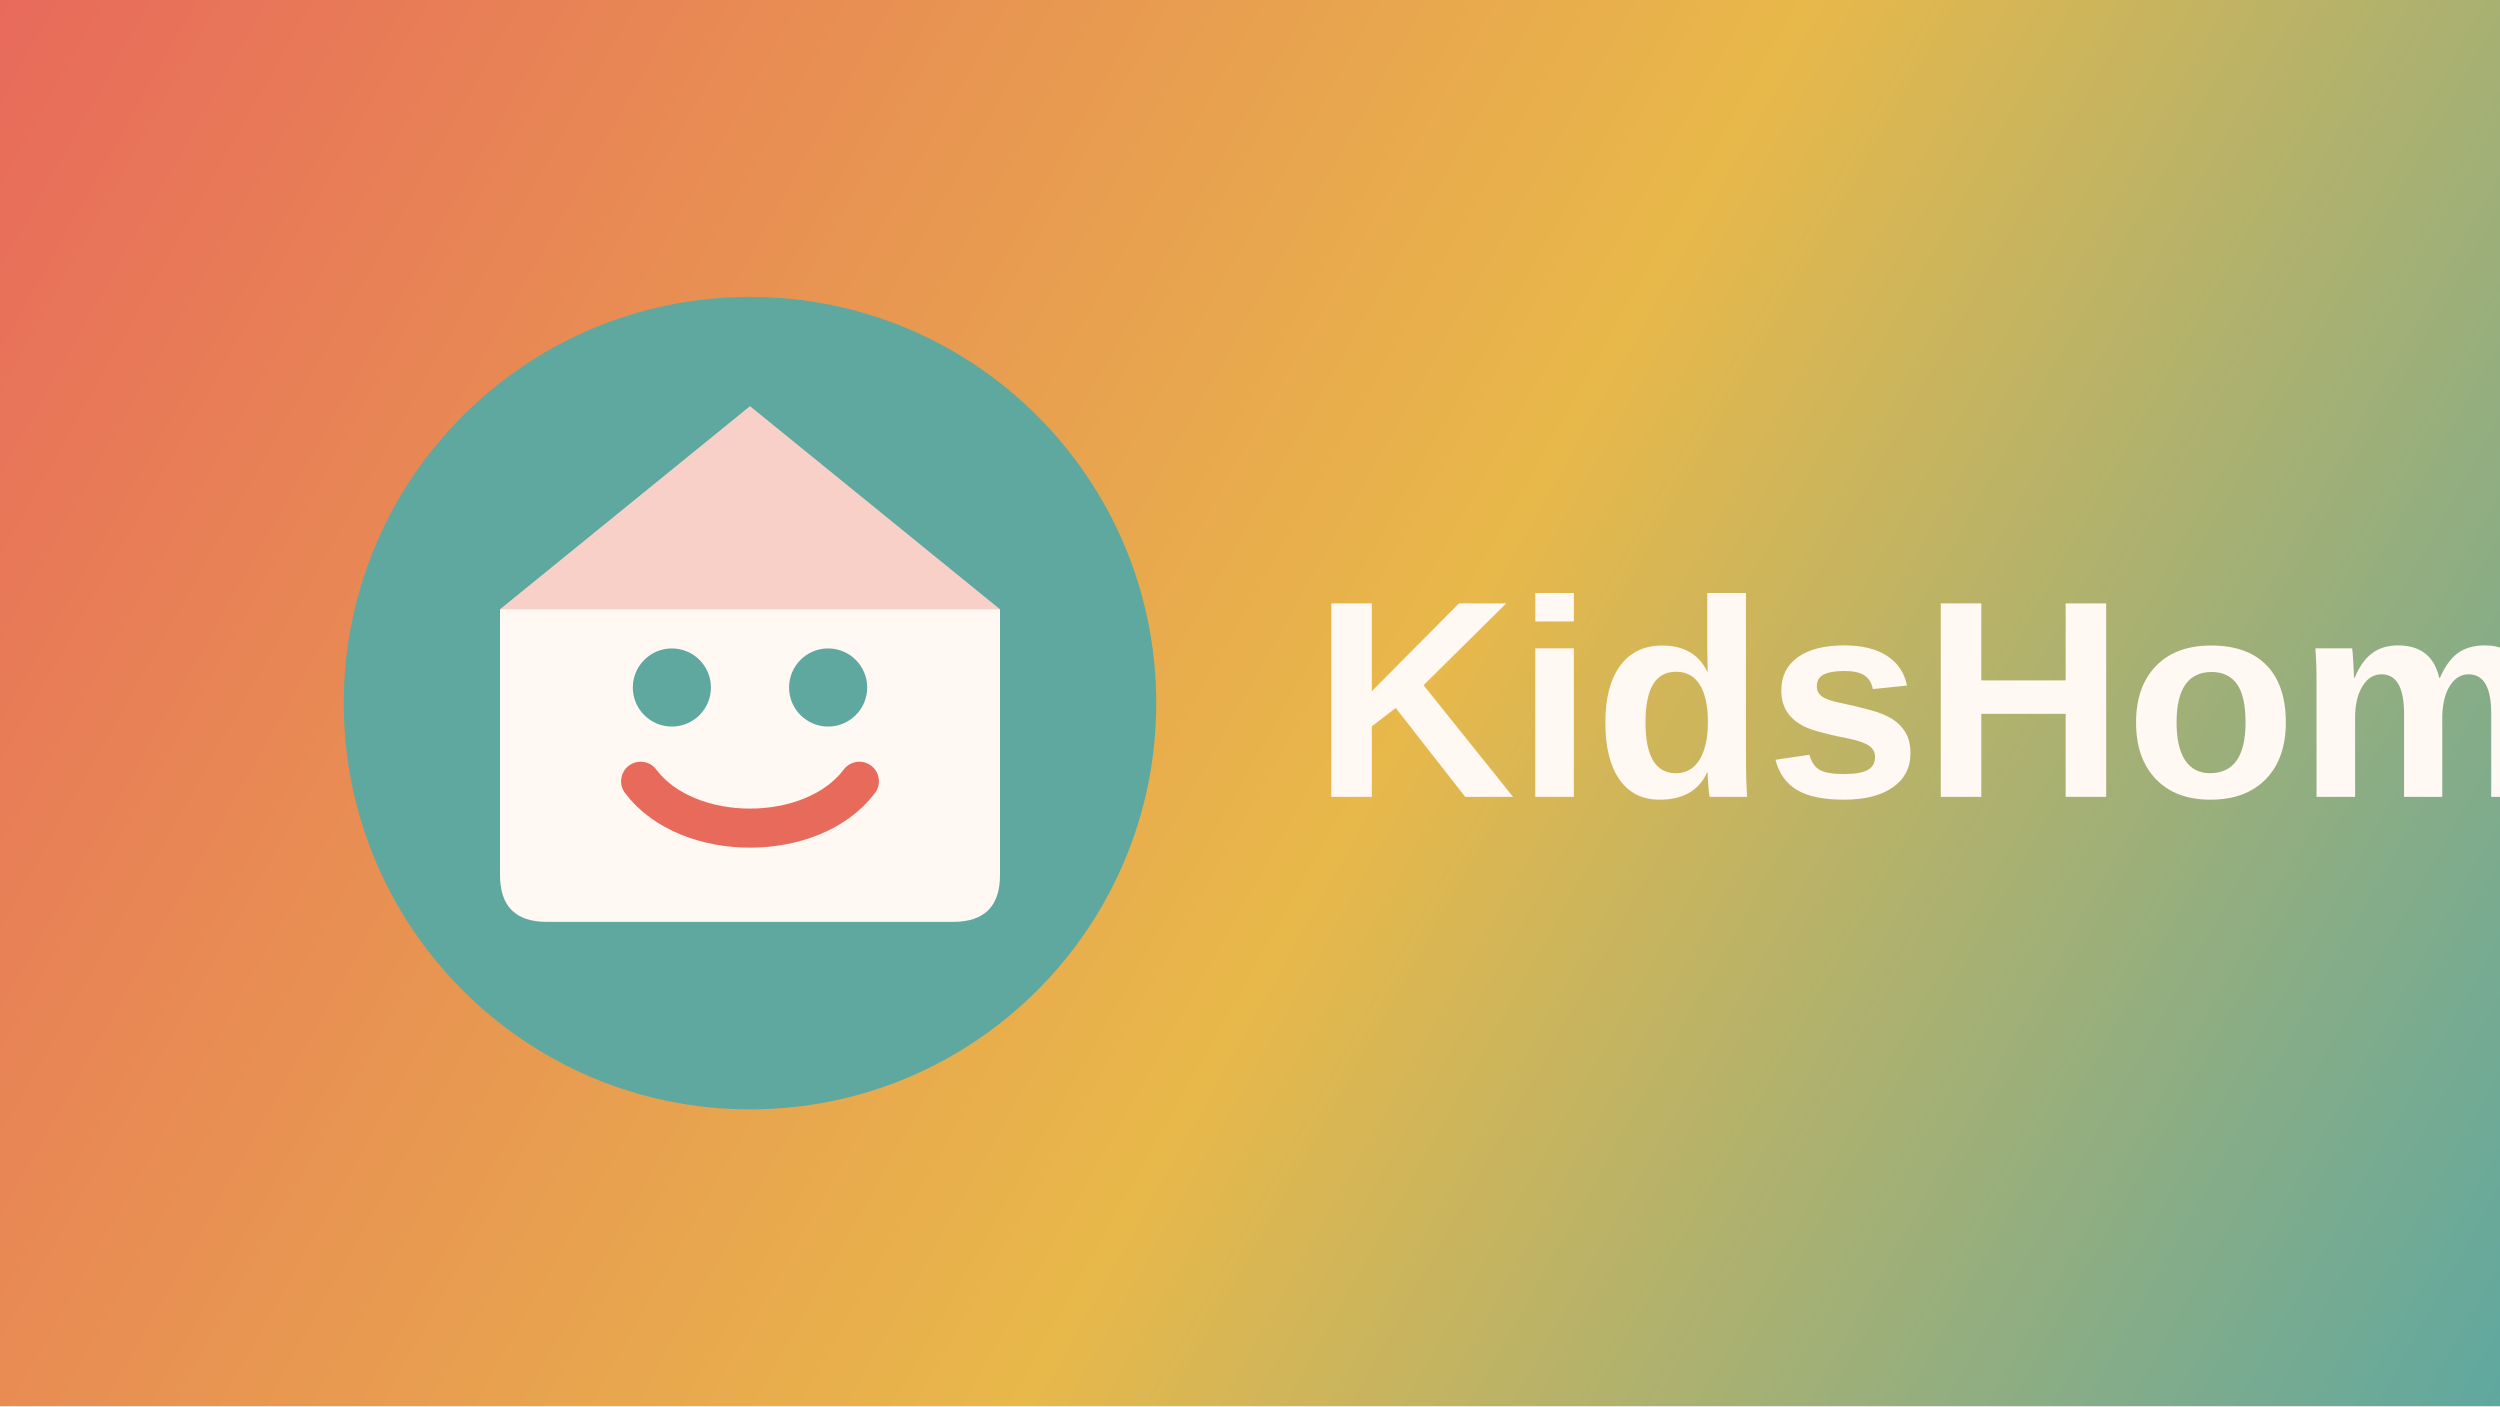
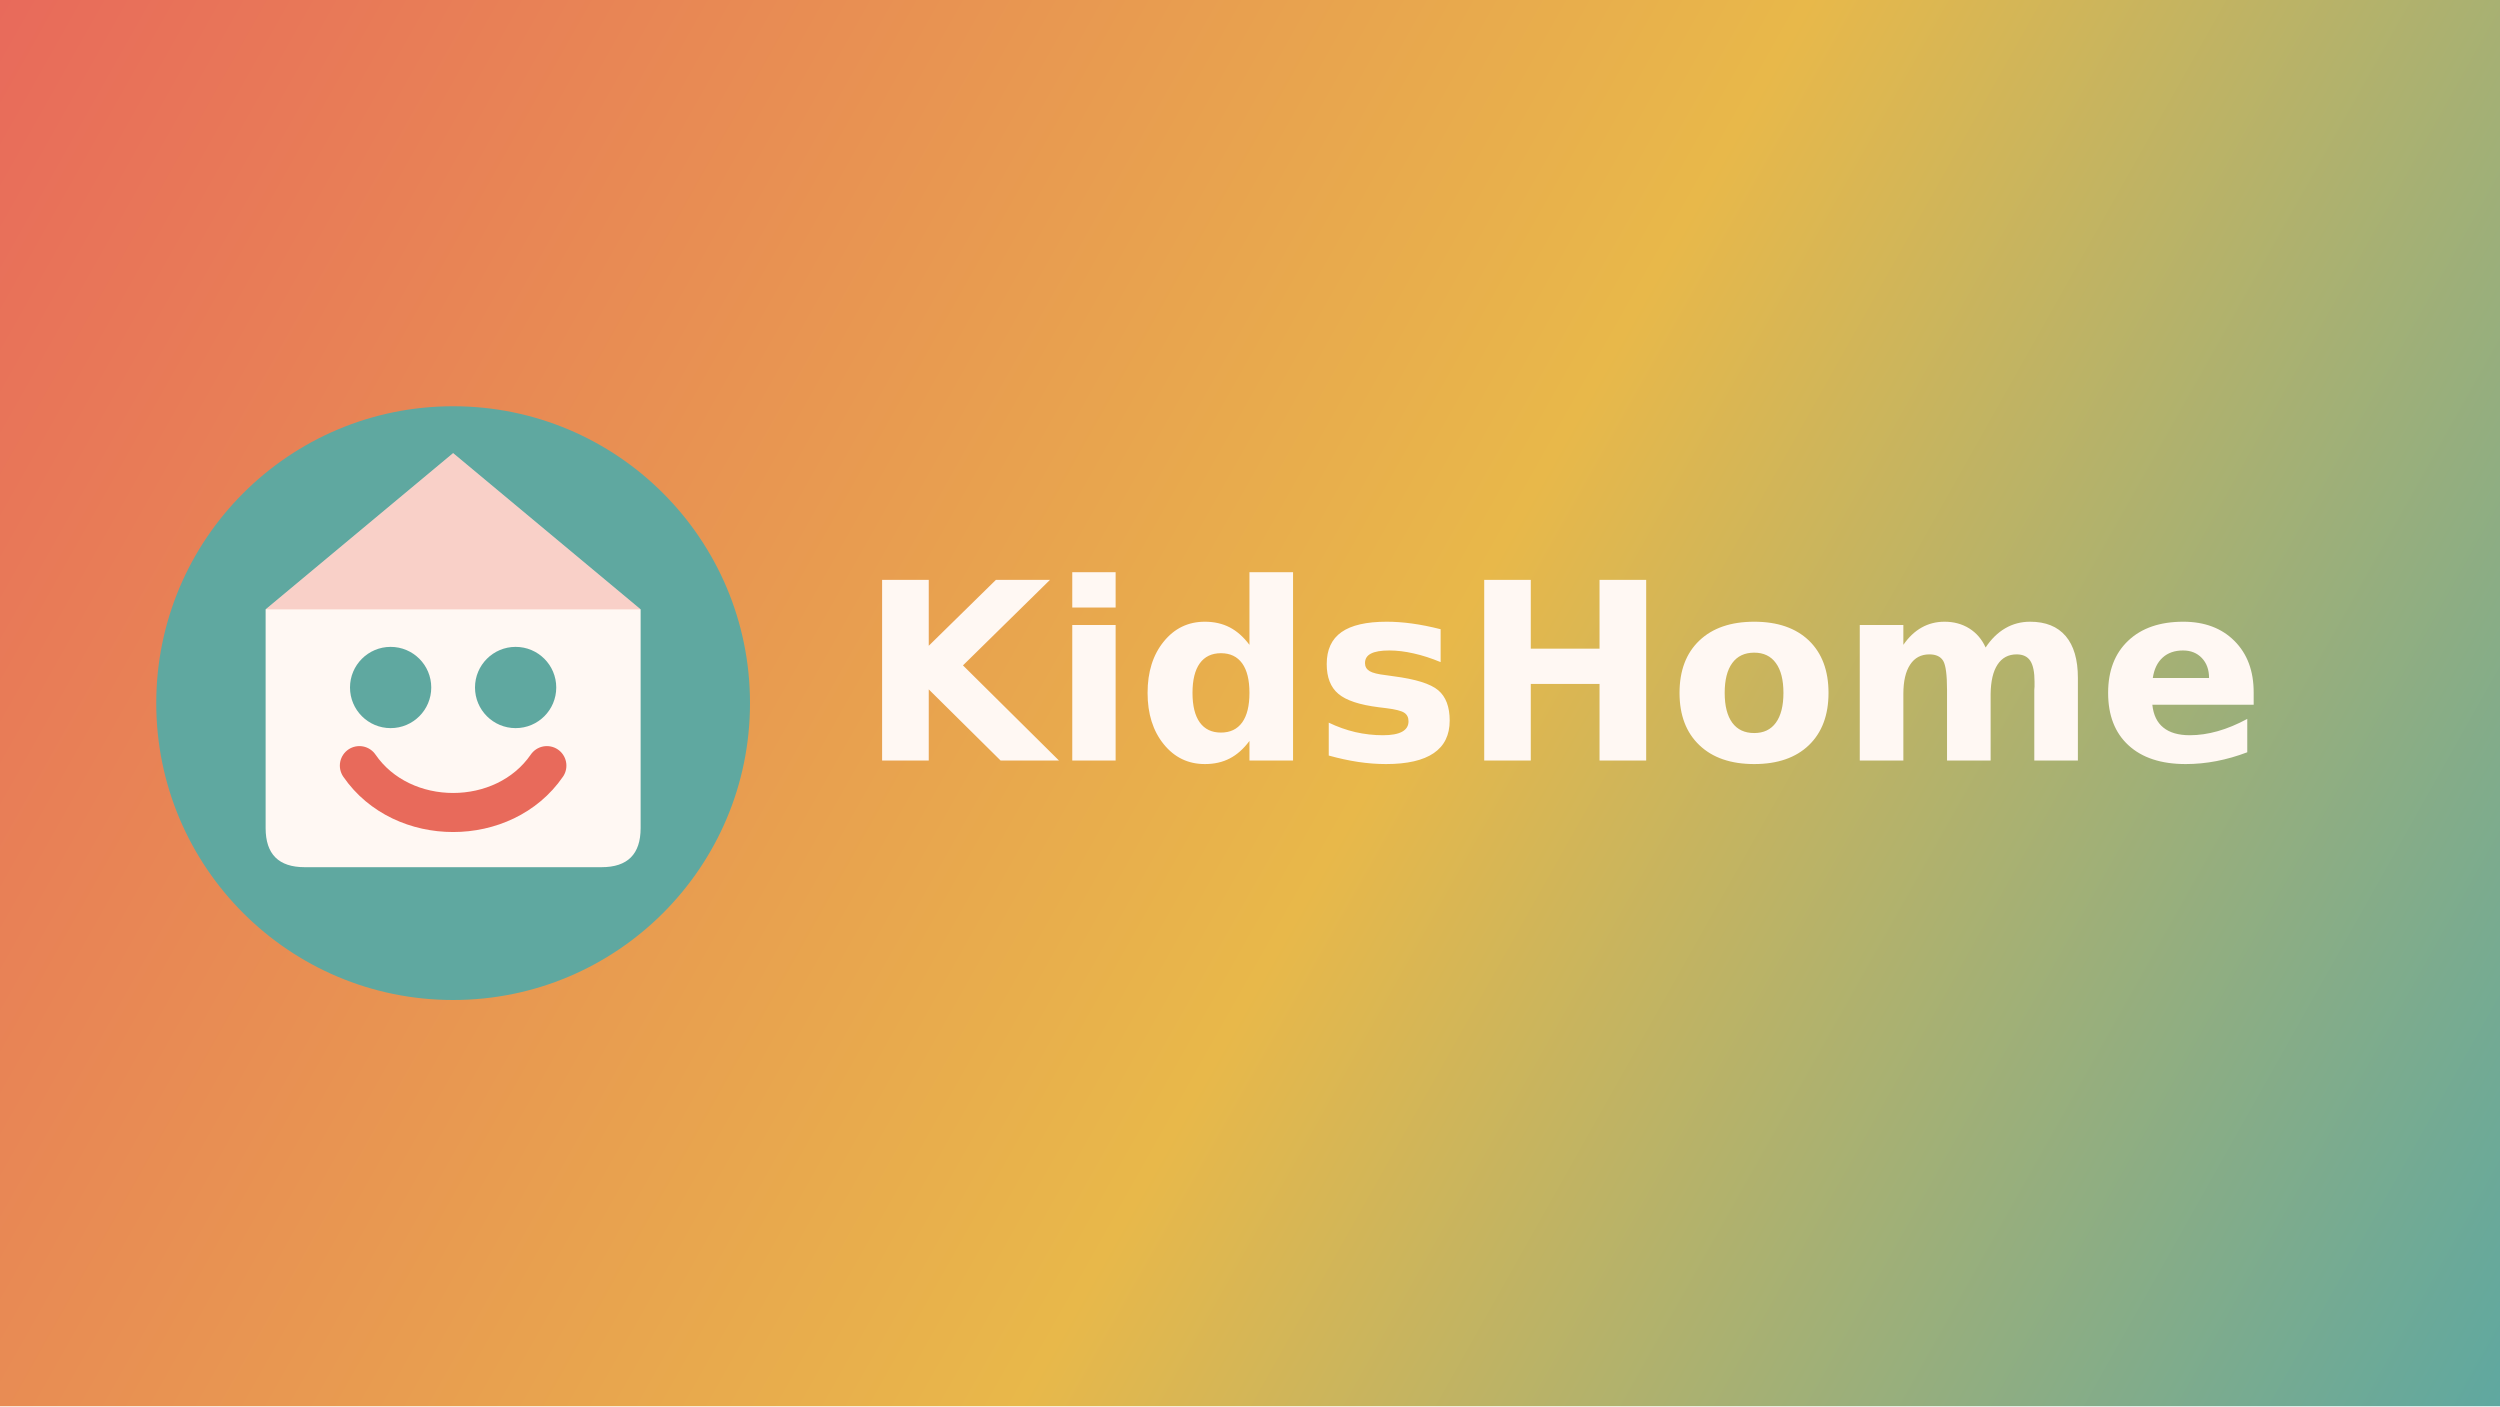
<svg xmlns="http://www.w3.org/2000/svg" viewBox="0 0 320 180" width="320" height="180" role="img" aria-label="KidsHome banner">
  <defs>
    <linearGradient id="bg" x1="0" y1="0" x2="320" y2="180" gradientUnits="userSpaceOnUse">
      <stop offset="0" stop-color="#E86A5B" />
      <stop offset="0.55" stop-color="#E8B84A" />
      <stop offset="1" stop-color="#5FA8A0" />
    </linearGradient>
  </defs>
  <rect width="320" height="180" fill="url(#bg)" />
-   <circle cx="96" cy="90" r="52" fill="#5FA8A0" />
-   <path fill="#FFF8F3" d="     M96 52     L128 78     L128 112     Q128 118 122 118     L70 118     Q64 118 64 112     L64 78     Z" />
-   <path fill="#E86A5B" fill-opacity="0.28" d="M96 52 L128 78 L64 78 Z" />
-   <circle cx="86" cy="88" r="5" fill="#5FA8A0" />
-   <circle cx="106" cy="88" r="5" fill="#5FA8A0" />
-   <path d="M82 100 C88 108 104 108 110 100" fill="none" stroke="#E86A5B" stroke-width="5" stroke-linecap="round" />
-   <text x="168" y="102" font-family="Nunito, Montserrat, Arial Rounded MT Bold, Arial, sans-serif" font-size="36" font-weight="700" fill="#FFF8F3">KidsHome</text>
+   <circle cx="58" cy="90" r="38" fill="#5FA8A0" />
+   <path fill="#FFF8F3" d="M58 58 L82 78 L82 106 Q82 111 77 111 L39 111 Q34 111 34 106 L34 78 Z" />
+   <path fill="#E86A5B" fill-opacity="0.28" d="M58 58 L82 78 L34 78 Z" />
+   <circle cx="50" cy="88" r="5.2" fill="#5FA8A0" />
+   <circle cx="66" cy="88" r="5.2" fill="#5FA8A0" />
+   <path d="M46 98 C51.5 106 64.5 106 70 98" fill="none" stroke="#E86A5B" stroke-width="5" stroke-linecap="round" />
+   <path fill="#FFF8F3" d="M112.91 74.22H118.88V82.66L127.48 74.22H134.4L123.26 85.17L135.55 97.35H128.08L118.88 88.24V97.35H112.91ZM137.25 80H142.8V97.35H137.25ZM137.25 73.24H142.8V77.76H137.25ZM159.93 82.54V73.24H165.51V97.35H159.93V94.84Q158.79 96.37 157.41 97.08Q156.03 97.8 154.22 97.8Q151.01 97.8 148.95 95.25Q146.89 92.7 146.89 88.69Q146.89 84.67 148.95 82.13Q151.01 79.58 154.22 79.58Q156.01 79.58 157.4 80.3Q158.79 81.02 159.93 82.54ZM156.28 93.77Q158.06 93.77 159 92.47Q159.93 91.17 159.93 88.69Q159.93 86.21 159 84.91Q158.06 83.61 156.28 83.61Q154.51 83.61 153.57 84.91Q152.64 86.21 152.64 88.69Q152.64 91.17 153.57 92.47Q154.51 93.77 156.28 93.77ZM184.4 80.54V84.75Q182.62 84.01 180.96 83.64Q179.3 83.26 177.83 83.26Q176.25 83.26 175.48 83.66Q174.72 84.05 174.72 84.88Q174.72 85.54 175.3 85.9Q175.88 86.25 177.38 86.42L178.36 86.56Q182.62 87.11 184.09 88.35Q185.56 89.59 185.56 92.23Q185.56 95.01 183.52 96.4Q181.47 97.8 177.41 97.8Q175.69 97.8 173.86 97.53Q172.02 97.25 170.08 96.71V92.5Q171.74 93.3 173.48 93.71Q175.23 94.11 177.02 94.11Q178.65 94.11 179.47 93.66Q180.29 93.21 180.29 92.33Q180.29 91.58 179.73 91.22Q179.16 90.86 177.47 90.65L176.5 90.53Q172.79 90.07 171.31 88.81Q169.82 87.56 169.82 85Q169.82 82.24 171.71 80.91Q173.6 79.58 177.5 79.58Q179.04 79.58 180.73 79.81Q182.42 80.04 184.4 80.54ZM189.98 74.22H195.94V83.03H204.74V74.22H210.71V97.35H204.74V87.54H195.94V97.35H189.98ZM224.54 83.54Q222.7 83.54 221.73 84.87Q220.76 86.19 220.76 88.69Q220.76 91.18 221.73 92.51Q222.7 93.83 224.54 93.83Q226.35 93.83 227.31 92.51Q228.28 91.18 228.28 88.69Q228.28 86.19 227.31 84.87Q226.35 83.54 224.54 83.54ZM224.54 79.58Q229.02 79.58 231.54 81.99Q234.05 84.41 234.05 88.69Q234.05 92.96 231.54 95.38Q229.02 97.8 224.54 97.8Q220.05 97.8 217.52 95.38Q214.98 92.96 214.98 88.69Q214.98 84.41 217.52 81.99Q220.05 79.58 224.54 79.58ZM254.16 82.88Q255.22 81.27 256.67 80.42Q258.11 79.58 259.85 79.58Q262.84 79.58 264.41 81.42Q265.97 83.26 265.97 86.78V97.35H260.39V88.3Q260.41 88.1 260.42 87.88Q260.42 87.66 260.42 87.26Q260.42 85.42 259.88 84.59Q259.34 83.76 258.13 83.76Q256.55 83.76 255.69 85.06Q254.83 86.36 254.8 88.83V97.35H249.22V88.3Q249.22 85.42 248.73 84.59Q248.23 83.76 246.96 83.76Q245.36 83.76 244.5 85.07Q243.63 86.38 243.63 88.81V97.35H238.05V80H243.63V82.54Q244.65 81.06 245.98 80.32Q247.3 79.58 248.9 79.58Q250.69 79.58 252.07 80.44Q253.45 81.31 254.16 82.88ZM288.47 88.62V90.21H275.5Q275.7 92.16 276.91 93.13Q278.12 94.11 280.29 94.11Q282.04 94.11 283.87 93.59Q285.71 93.07 287.65 92.02V96.29Q285.68 97.04 283.71 97.42Q281.74 97.8 279.77 97.8Q275.06 97.8 272.45 95.4Q269.84 93.01 269.84 88.69Q269.84 84.44 272.41 82.01Q274.97 79.58 279.46 79.58Q283.55 79.58 286.01 82.04Q288.47 84.5 288.47 88.62ZM282.76 86.78Q282.76 85.2 281.84 84.23Q280.92 83.26 279.43 83.26Q277.82 83.26 276.82 84.17Q275.81 85.08 275.56 86.78Z" />
</svg>
